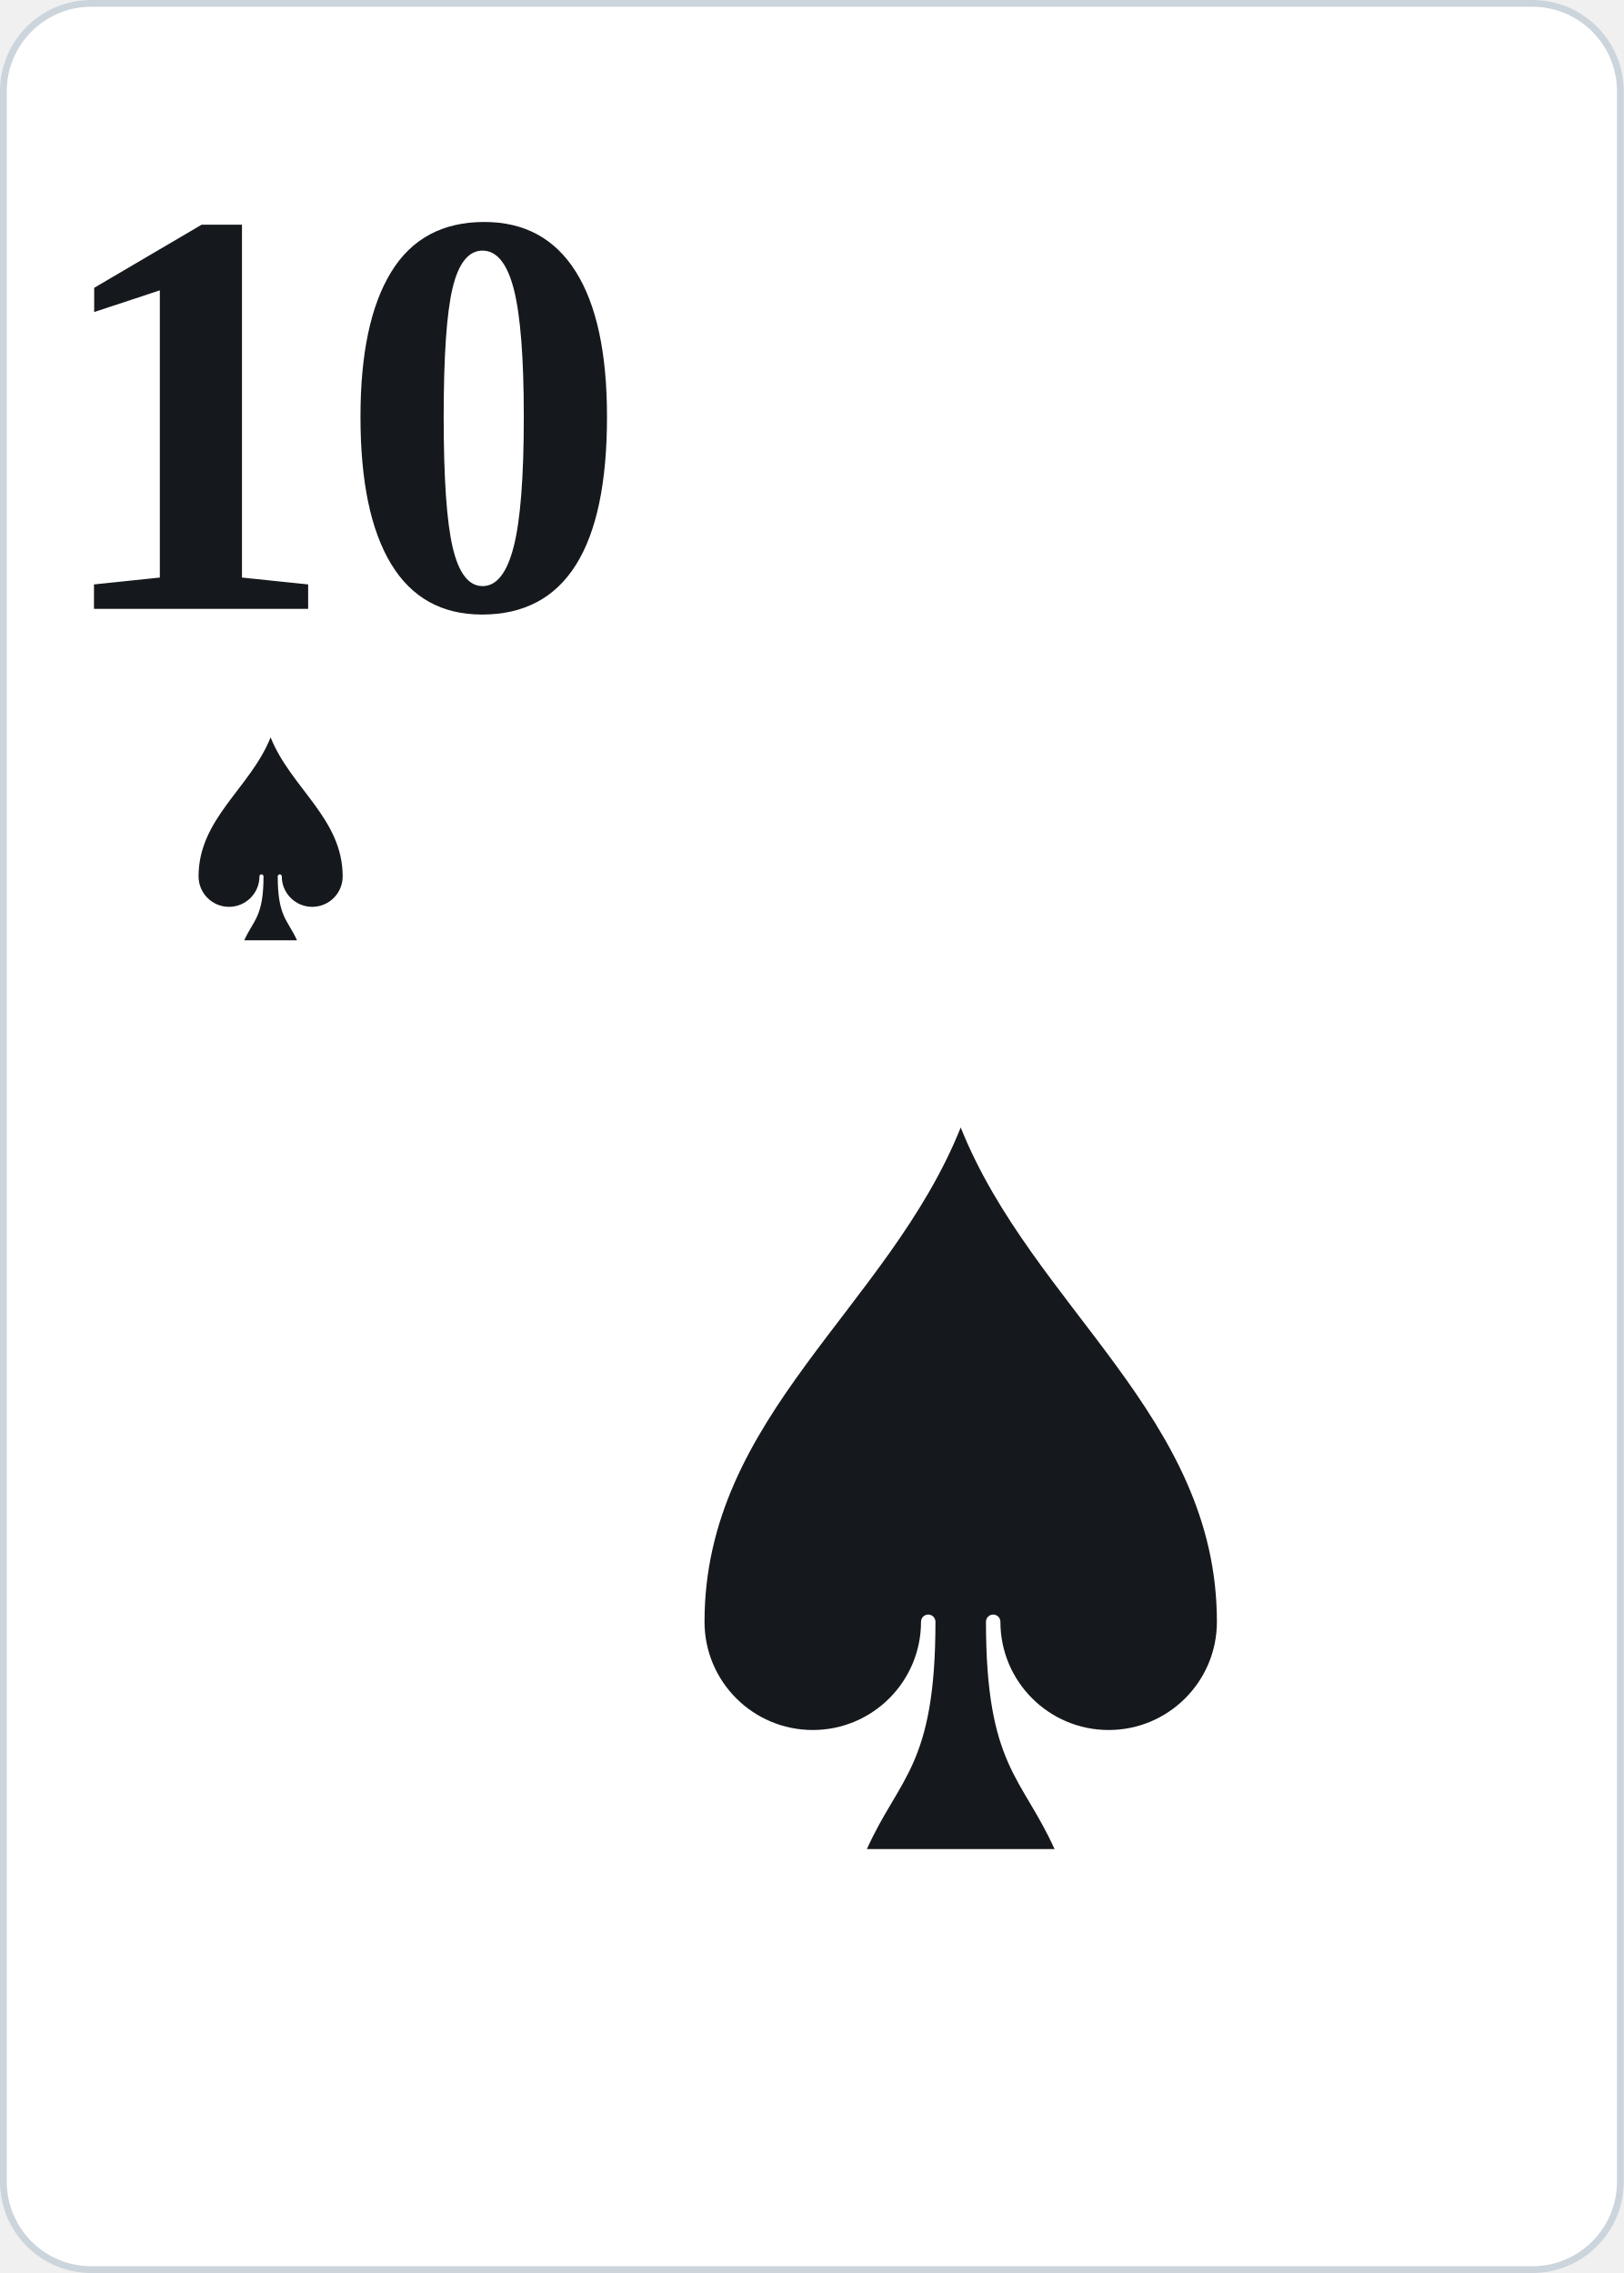
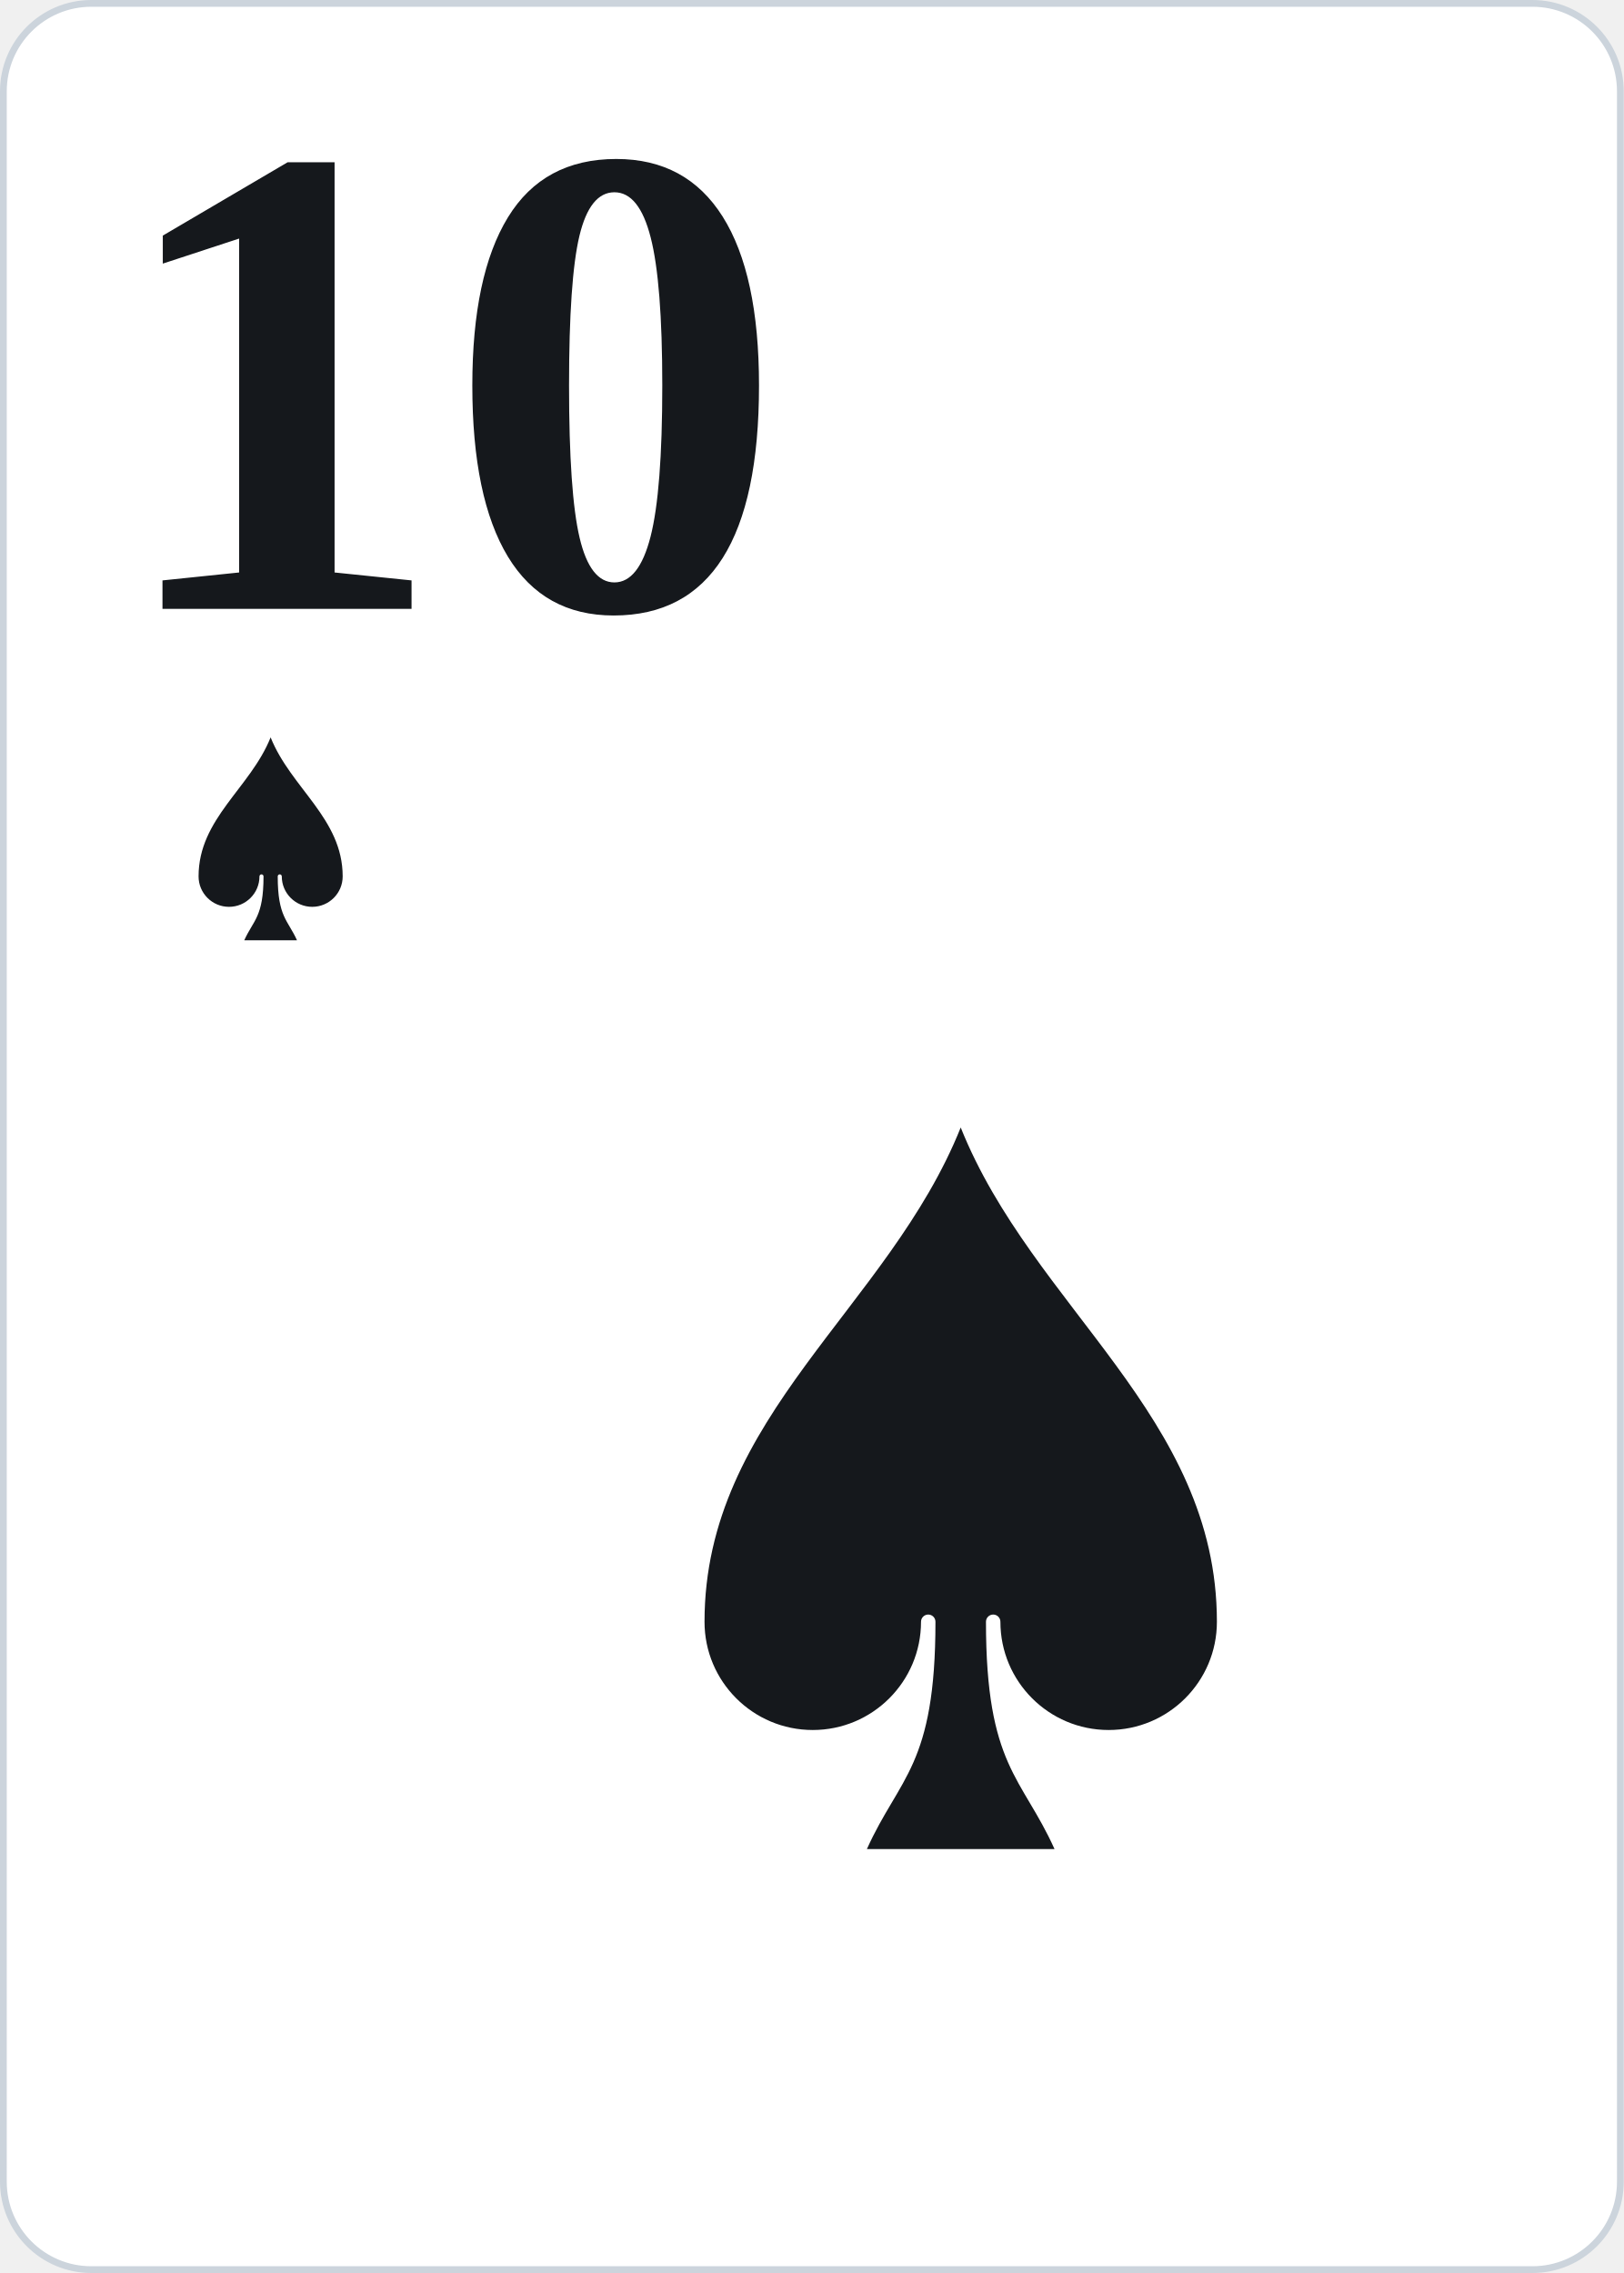
<svg xmlns="http://www.w3.org/2000/svg" xmlns:xlink="http://www.w3.org/1999/xlink" class="card" face="TS" width="2.5in" height="3.5in" viewBox="-120 -168 240 336">
  <defs>
    <symbol id="pS" viewBox="-600 -600 1200 1200">
      <path d="M0 -500C100 -250 355 -100 355 185A150 150 0 0 1 55 185A10 10 0 0 0 35 185C35 385 85 400 130 500L-130 500C-85 400 -35 385 -35 185A10 10 0 0 0 -55 185A150 150 0 0 1 -355 185C-355 -100 -100 -250 0 -500Z" fill="#15181c" />
    </symbol>
    <g id="iST">
-       <text x="-70" y="-78" font-family="Georgia,'Times New Roman',Times,serif" font-size="86" font-weight="700" text-anchor="middle" textLength="94" lengthAdjust="spacingAndGlyphs" fill="#15181c">10</text>
+       <text x="-104" y="-78" font-family="Georgia,'Times New Roman',Times,serif" font-size="100" font-weight="700" text-anchor="start" textLength="94" lengthAdjust="spacingAndGlyphs" fill="#15181c">10</text>
      <use xlink:href="#pS" x="-98" y="-62" width="36" height="36" />
    </g>
  </defs>
  <rect x="-119.5" y="-167.5" width="239" height="335" rx="13" ry="13" fill="#ffffff" stroke="#ccd4dc" />
  <use xlink:href="#iST" />
  <use xlink:href="#pS" x="-42" y="-12" width="128" height="128" />
</svg>
